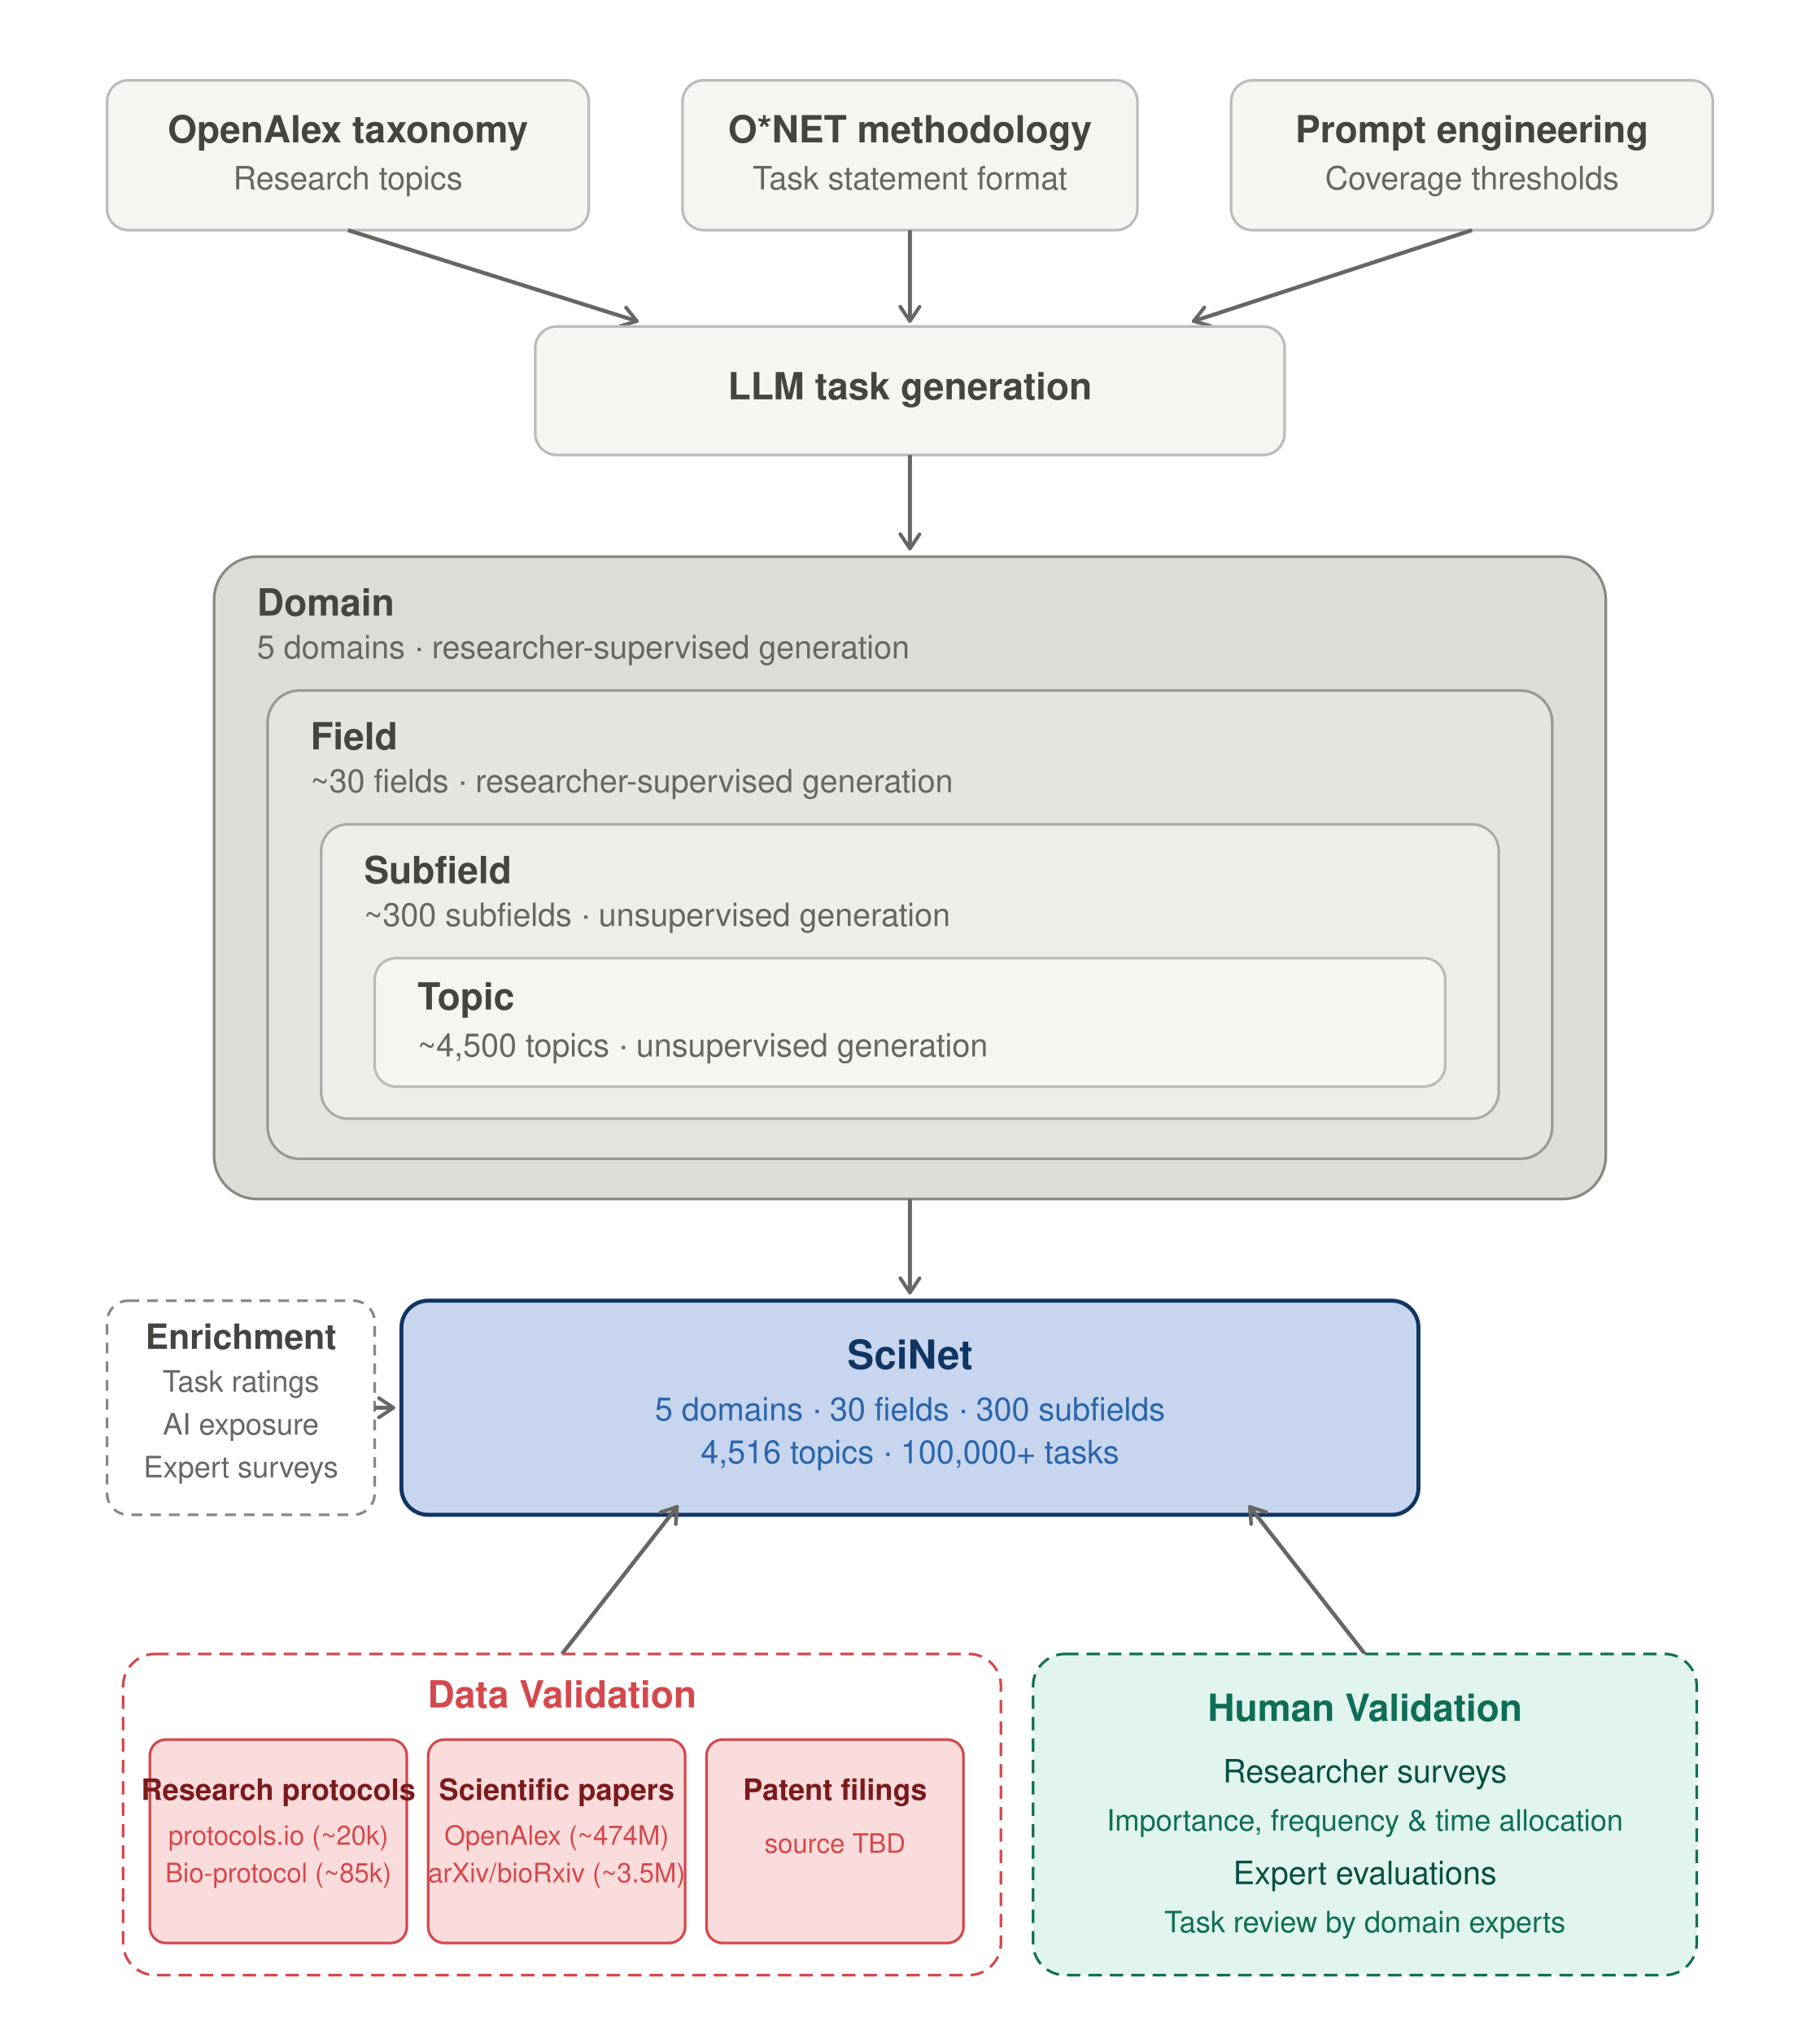
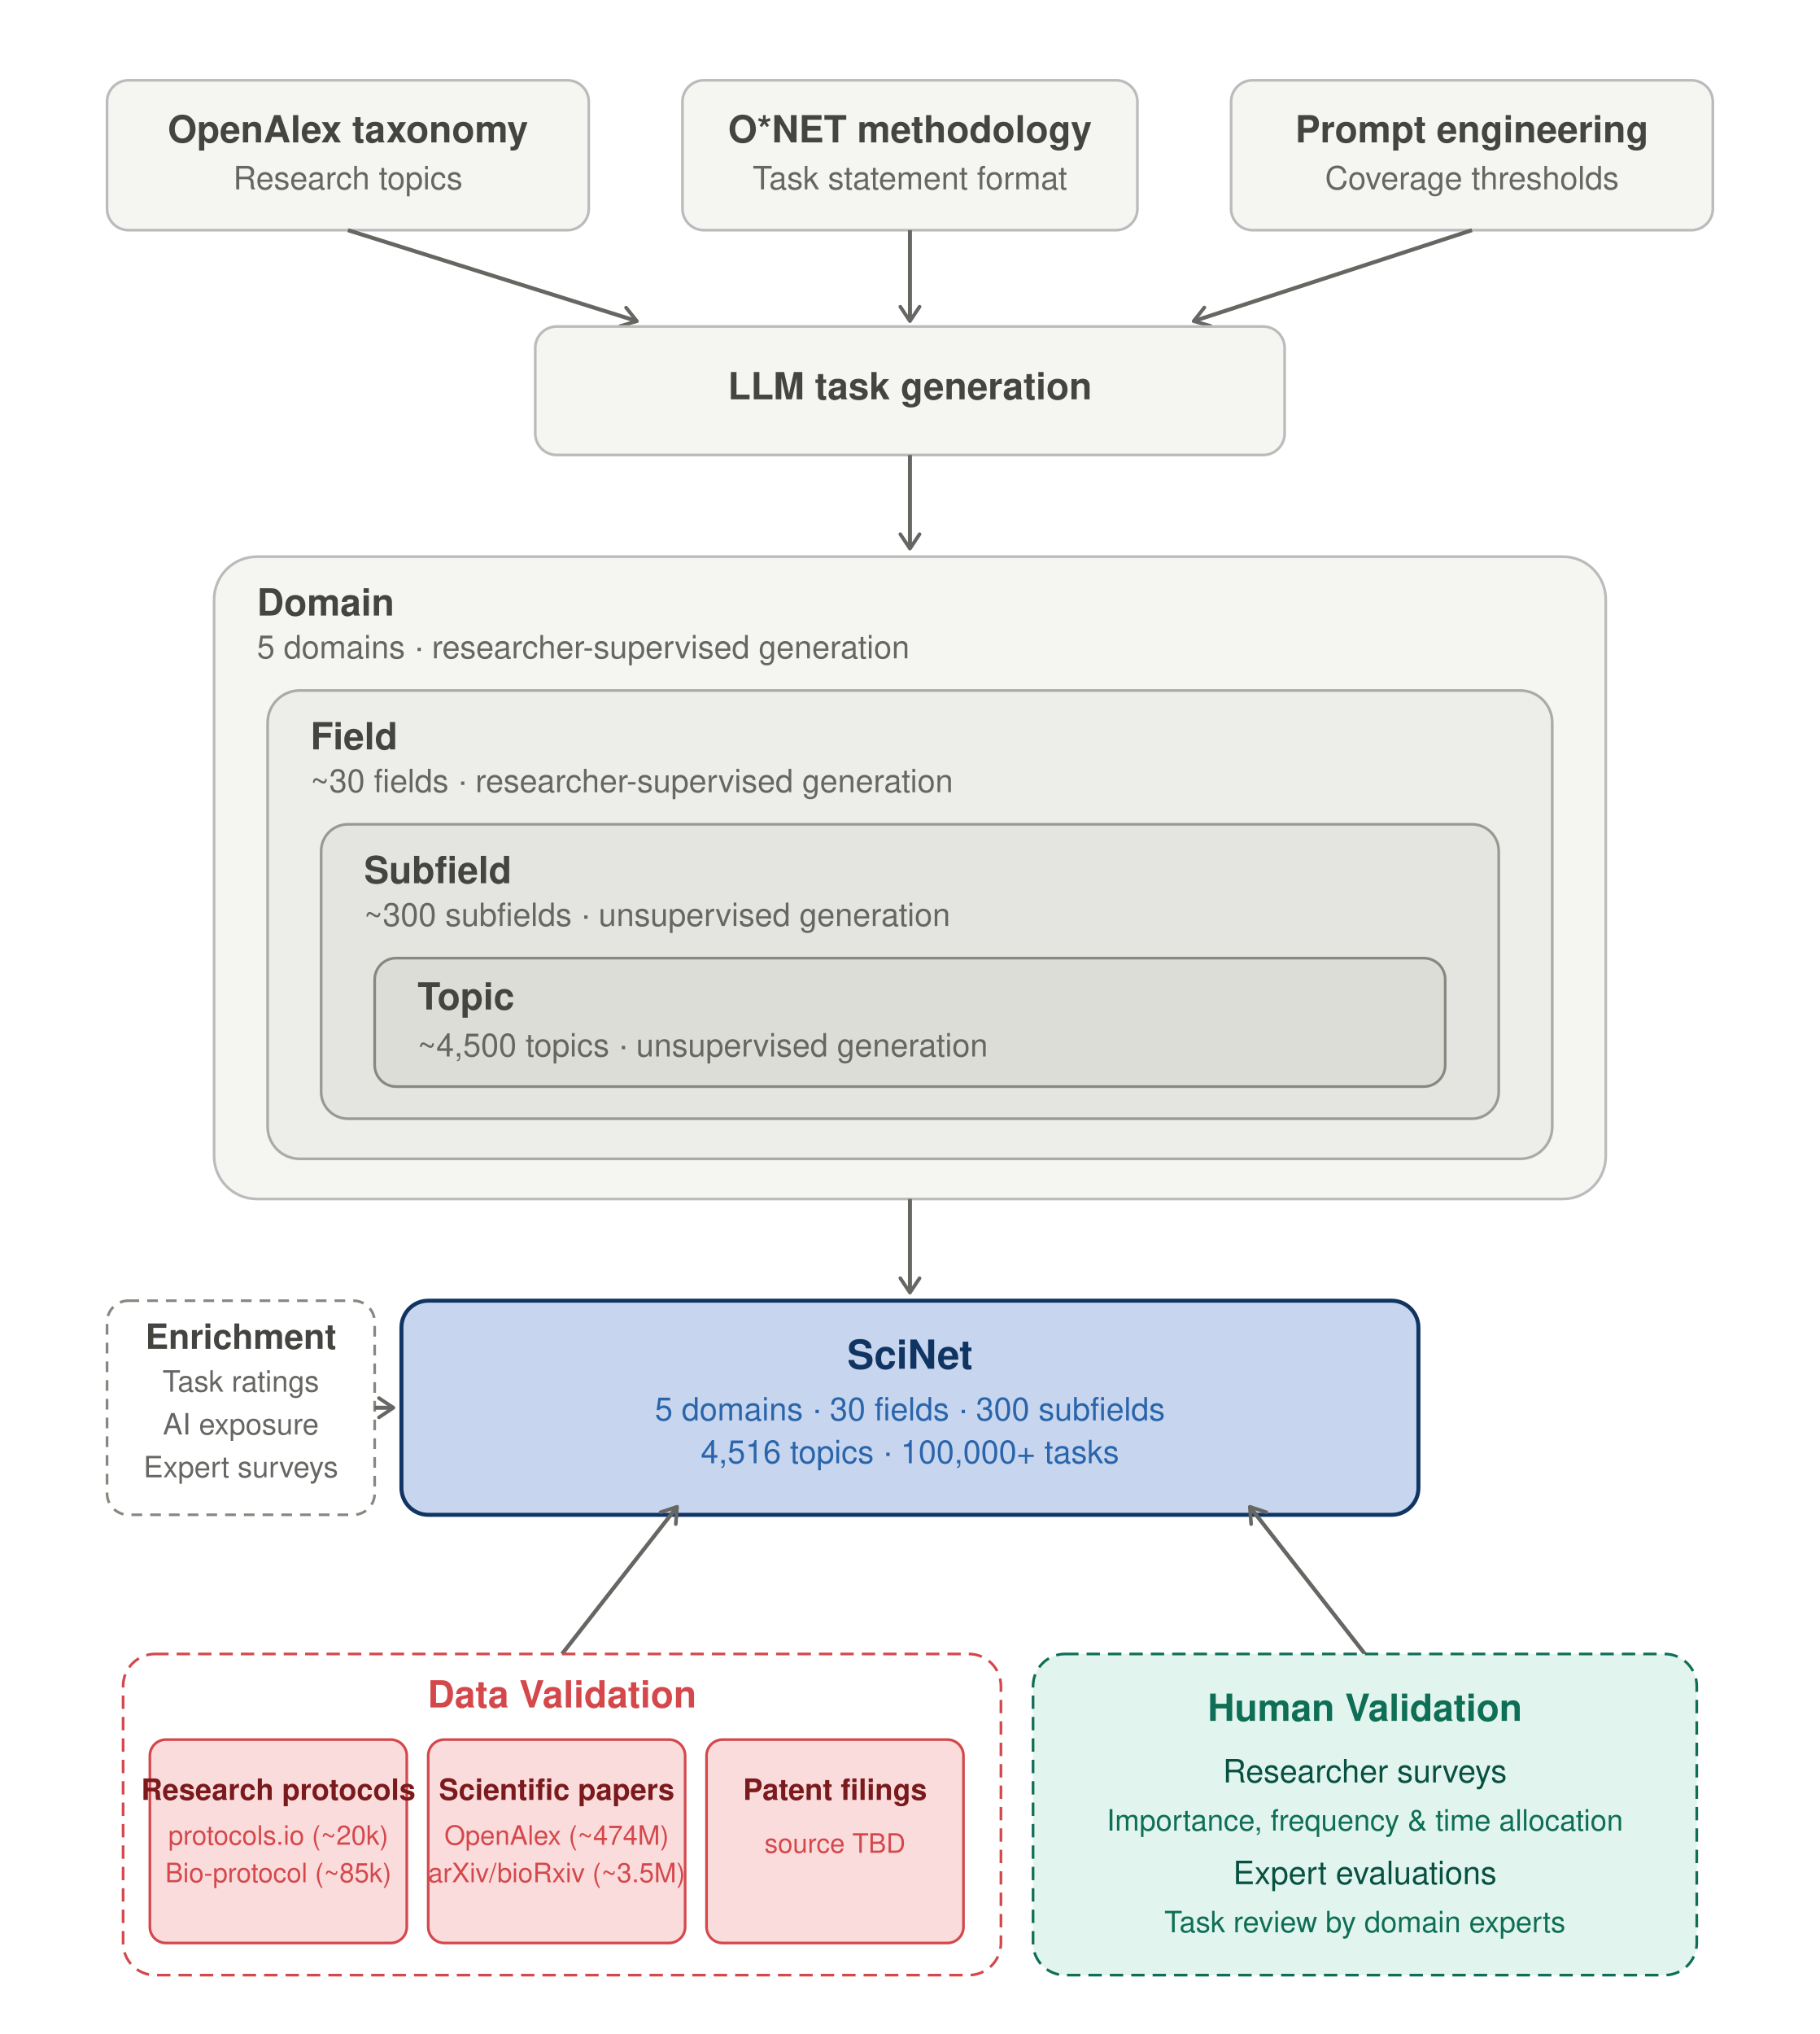
<svg xmlns="http://www.w3.org/2000/svg" width="680" height="760" viewBox="0 0 680 760">
  <defs>
    <marker id="arr" viewBox="0 0 10 10" refX="8" refY="5" markerWidth="6" markerHeight="6" orient="auto-start-reverse">
      <path d="M2 1L8 5L2 9" fill="none" stroke="#666663" stroke-width="1.5" stroke-linecap="round" stroke-linejoin="round" />
    </marker>
  </defs>
  <rect x="40" y="30" width="180" height="56" rx="8" fill="#F5F5F2" stroke="#BBBBBB" stroke-width="1" />
  <text x="130" y="50" text-anchor="middle" dominant-baseline="central" font-family="Helvetica,Arial,sans-serif" font-size="14" font-weight="600" fill="#444441">OpenAlex taxonomy</text>
  <text x="130" y="68" text-anchor="middle" dominant-baseline="central" font-family="Helvetica,Arial,sans-serif" font-size="12" fill="#666663">Research topics</text>
  <rect x="255" y="30" width="170" height="56" rx="8" fill="#F5F5F2" stroke="#BBBBBB" stroke-width="1" />
  <text x="340" y="50" text-anchor="middle" dominant-baseline="central" font-family="Helvetica,Arial,sans-serif" font-size="14" font-weight="600" fill="#444441">O*NET methodology</text>
  <text x="340" y="68" text-anchor="middle" dominant-baseline="central" font-family="Helvetica,Arial,sans-serif" font-size="12" fill="#666663">Task statement format</text>
  <rect x="460" y="30" width="180" height="56" rx="8" fill="#F5F5F2" stroke="#BBBBBB" stroke-width="1" />
  <text x="550" y="50" text-anchor="middle" dominant-baseline="central" font-family="Helvetica,Arial,sans-serif" font-size="14" font-weight="600" fill="#444441">Prompt engineering</text>
  <text x="550" y="68" text-anchor="middle" dominant-baseline="central" font-family="Helvetica,Arial,sans-serif" font-size="12" fill="#666663">Coverage thresholds</text>
  <line x1="130" y1="86" x2="238" y2="120" stroke="#666663" stroke-width="1.5" marker-end="url(#arr)" />
  <line x1="340" y1="86" x2="340" y2="120" stroke="#666663" stroke-width="1.5" marker-end="url(#arr)" />
  <line x1="550" y1="86" x2="446" y2="120" stroke="#666663" stroke-width="1.5" marker-end="url(#arr)" />
  <rect x="200" y="122" width="280" height="48" rx="8" fill="#F5F5F2" stroke="#BBBBBB" stroke-width="1" />
  <text x="340" y="146" text-anchor="middle" dominant-baseline="central" font-family="Helvetica,Arial,sans-serif" font-size="14" font-weight="600" fill="#444441">LLM task generation</text>
  <line x1="340" y1="170" x2="340" y2="205" stroke="#666663" stroke-width="1.5" marker-end="url(#arr)" />
-   <rect x="80" y="208" width="520" height="240" rx="16" fill="#DDDDD8" stroke="#888880" stroke-width="1" />
+   <rect x="80" y="208" width="520" height="240" rx="16" fill="#F5F5F2" stroke="#BBBBBB" stroke-width="1" />
  <text x="96" y="230" text-anchor="start" font-family="Helvetica,Arial,sans-serif" font-size="14" font-weight="600" fill="#444441">Domain</text>
  <text x="96" y="246" text-anchor="start" font-family="Helvetica,Arial,sans-serif" font-size="12" fill="#666663">5 domains · researcher-supervised generation</text>
-   <rect x="100" y="258" width="480" height="175" rx="12" fill="#E4E4E0" stroke="#999994" stroke-width="1" />
+   <rect x="100" y="258" width="480" height="175" rx="12" fill="#EDEDEA" stroke="#AAAAAA" stroke-width="1" />
  <text x="116" y="280" text-anchor="start" font-family="Helvetica,Arial,sans-serif" font-size="14" font-weight="600" fill="#444441">Field</text>
  <text x="116" y="296" text-anchor="start" font-family="Helvetica,Arial,sans-serif" font-size="12" fill="#666663">~30 fields · researcher-supervised generation</text>
-   <rect x="120" y="308" width="440" height="110" rx="10" fill="#EDEDEA" stroke="#AAAAAA" stroke-width="1" />
+   <rect x="120" y="308" width="440" height="110" rx="10" fill="#E4E4E0" stroke="#999994" stroke-width="1" />
  <text x="136" y="330" text-anchor="start" font-family="Helvetica,Arial,sans-serif" font-size="14" font-weight="600" fill="#444441">Subfield</text>
  <text x="136" y="346" text-anchor="start" font-family="Helvetica,Arial,sans-serif" font-size="12" fill="#666663">~300 subfields · unsupervised generation</text>
-   <rect x="140" y="358" width="400" height="48" rx="8" fill="#F5F5F2" stroke="#BBBBBB" stroke-width="1" />
+   <rect x="140" y="358" width="400" height="48" rx="8" fill="#DDDDD8" stroke="#888880" stroke-width="1" />
  <text x="156" y="374" text-anchor="start" dominant-baseline="central" font-family="Helvetica,Arial,sans-serif" font-size="14" font-weight="600" fill="#444441">Topic</text>
  <text x="156" y="392" text-anchor="start" dominant-baseline="central" font-family="Helvetica,Arial,sans-serif" font-size="12" fill="#666663">~4,500 topics · unsupervised generation</text>
  <line x1="340" y1="448" x2="340" y2="483" stroke="#666663" stroke-width="1.5" marker-end="url(#arr)" />
  <rect x="150" y="486" width="380" height="80" rx="10" fill="#C7D6EE" stroke="#113563" stroke-width="1.5" />
  <text x="340" y="508" text-anchor="middle" dominant-baseline="central" font-family="Helvetica,Arial,sans-serif" font-size="15" font-weight="700" fill="#113563">SciNet</text>
  <text x="340" y="528" text-anchor="middle" dominant-baseline="central" font-family="Helvetica,Arial,sans-serif" font-size="12" fill="#2A65AB">5 domains · 30 fields · 300 subfields</text>
  <text x="340" y="544" text-anchor="middle" dominant-baseline="central" font-family="Helvetica,Arial,sans-serif" font-size="12" fill="#2A65AB">4,516 topics · 100,000+ tasks</text>
  <line x1="210" y1="618" x2="253" y2="563" stroke="#666663" stroke-width="1.5" marker-end="url(#arr)" />
  <line x1="510" y1="618" x2="467" y2="563" stroke="#666663" stroke-width="1.5" marker-end="url(#arr)" />
  <rect x="46" y="618" width="328" height="120" rx="12" fill="none" stroke="#D4484C" stroke-width="1" stroke-dasharray="5 3" />
  <text x="210" y="638" text-anchor="middle" font-family="Helvetica,Arial,sans-serif" font-size="14" font-weight="600" fill="#D4484C">Data Validation</text>
  <rect x="56" y="650" width="96" height="76" rx="6" fill="#FBDCDC" stroke="#D4484C" stroke-width="1" />
  <text x="104" y="670" text-anchor="middle" dominant-baseline="central" font-family="Helvetica,Arial,sans-serif" font-size="11" font-weight="600" fill="#7A1A1D">Research protocols</text>
  <text x="104" y="687" text-anchor="middle" dominant-baseline="central" font-family="Helvetica,Arial,sans-serif" font-size="10" fill="#D4484C">protocols.io (~20k)</text>
  <text x="104" y="701" text-anchor="middle" dominant-baseline="central" font-family="Helvetica,Arial,sans-serif" font-size="10" fill="#D4484C">Bio-protocol (~85k)</text>
  <rect x="160" y="650" width="96" height="76" rx="6" fill="#FBDCDC" stroke="#D4484C" stroke-width="1" />
  <text x="208" y="670" text-anchor="middle" dominant-baseline="central" font-family="Helvetica,Arial,sans-serif" font-size="11" font-weight="600" fill="#7A1A1D">Scientific papers</text>
  <text x="208" y="687" text-anchor="middle" dominant-baseline="central" font-family="Helvetica,Arial,sans-serif" font-size="10" fill="#D4484C">OpenAlex (~474M)</text>
  <text x="208" y="701" text-anchor="middle" dominant-baseline="central" font-family="Helvetica,Arial,sans-serif" font-size="10" fill="#D4484C">arXiv/bioRxiv (~3.5M)</text>
  <rect x="264" y="650" width="96" height="76" rx="6" fill="#FBDCDC" stroke="#D4484C" stroke-width="1" />
  <text x="312" y="670" text-anchor="middle" dominant-baseline="central" font-family="Helvetica,Arial,sans-serif" font-size="11" font-weight="600" fill="#7A1A1D">Patent filings</text>
  <text x="312" y="690" text-anchor="middle" dominant-baseline="central" font-family="Helvetica,Arial,sans-serif" font-size="10" fill="#D4484C">source TBD</text>
  <rect x="386" y="618" width="248" height="120" rx="12" fill="#E1F5EE" stroke="#0F6E56" stroke-width="1" stroke-dasharray="5 3" />
  <text x="510" y="643" text-anchor="middle" font-family="Helvetica,Arial,sans-serif" font-size="14" font-weight="600" fill="#0F6E56">Human Validation</text>
  <text x="510" y="666" text-anchor="middle" font-family="Helvetica,Arial,sans-serif" font-size="12" fill="#085041">Researcher surveys</text>
  <text x="510" y="684" text-anchor="middle" font-family="Helvetica,Arial,sans-serif" font-size="11" fill="#0F6E56">Importance, frequency &amp; time allocation</text>
  <text x="510" y="704" text-anchor="middle" font-family="Helvetica,Arial,sans-serif" font-size="12" fill="#085041">Expert evaluations</text>
  <text x="510" y="722" text-anchor="middle" font-family="Helvetica,Arial,sans-serif" font-size="11" fill="#0F6E56">Task review by domain experts</text>
  <rect x="40" y="486" width="100" height="80" rx="8" fill="none" stroke="#888880" stroke-width="1" stroke-dasharray="4 3" />
  <text x="90" y="504" text-anchor="middle" font-family="Helvetica,Arial,sans-serif" font-size="13" font-weight="600" fill="#444441">Enrichment</text>
  <text x="90" y="520" text-anchor="middle" font-family="Helvetica,Arial,sans-serif" font-size="11" fill="#666663">Task ratings</text>
  <text x="90" y="536" text-anchor="middle" font-family="Helvetica,Arial,sans-serif" font-size="11" fill="#666663">AI exposure</text>
  <text x="90" y="552" text-anchor="middle" font-family="Helvetica,Arial,sans-serif" font-size="11" fill="#666663">Expert surveys</text>
  <line x1="140" y1="526" x2="147" y2="526" stroke="#666663" stroke-width="1.5" marker-end="url(#arr)" />
</svg>
